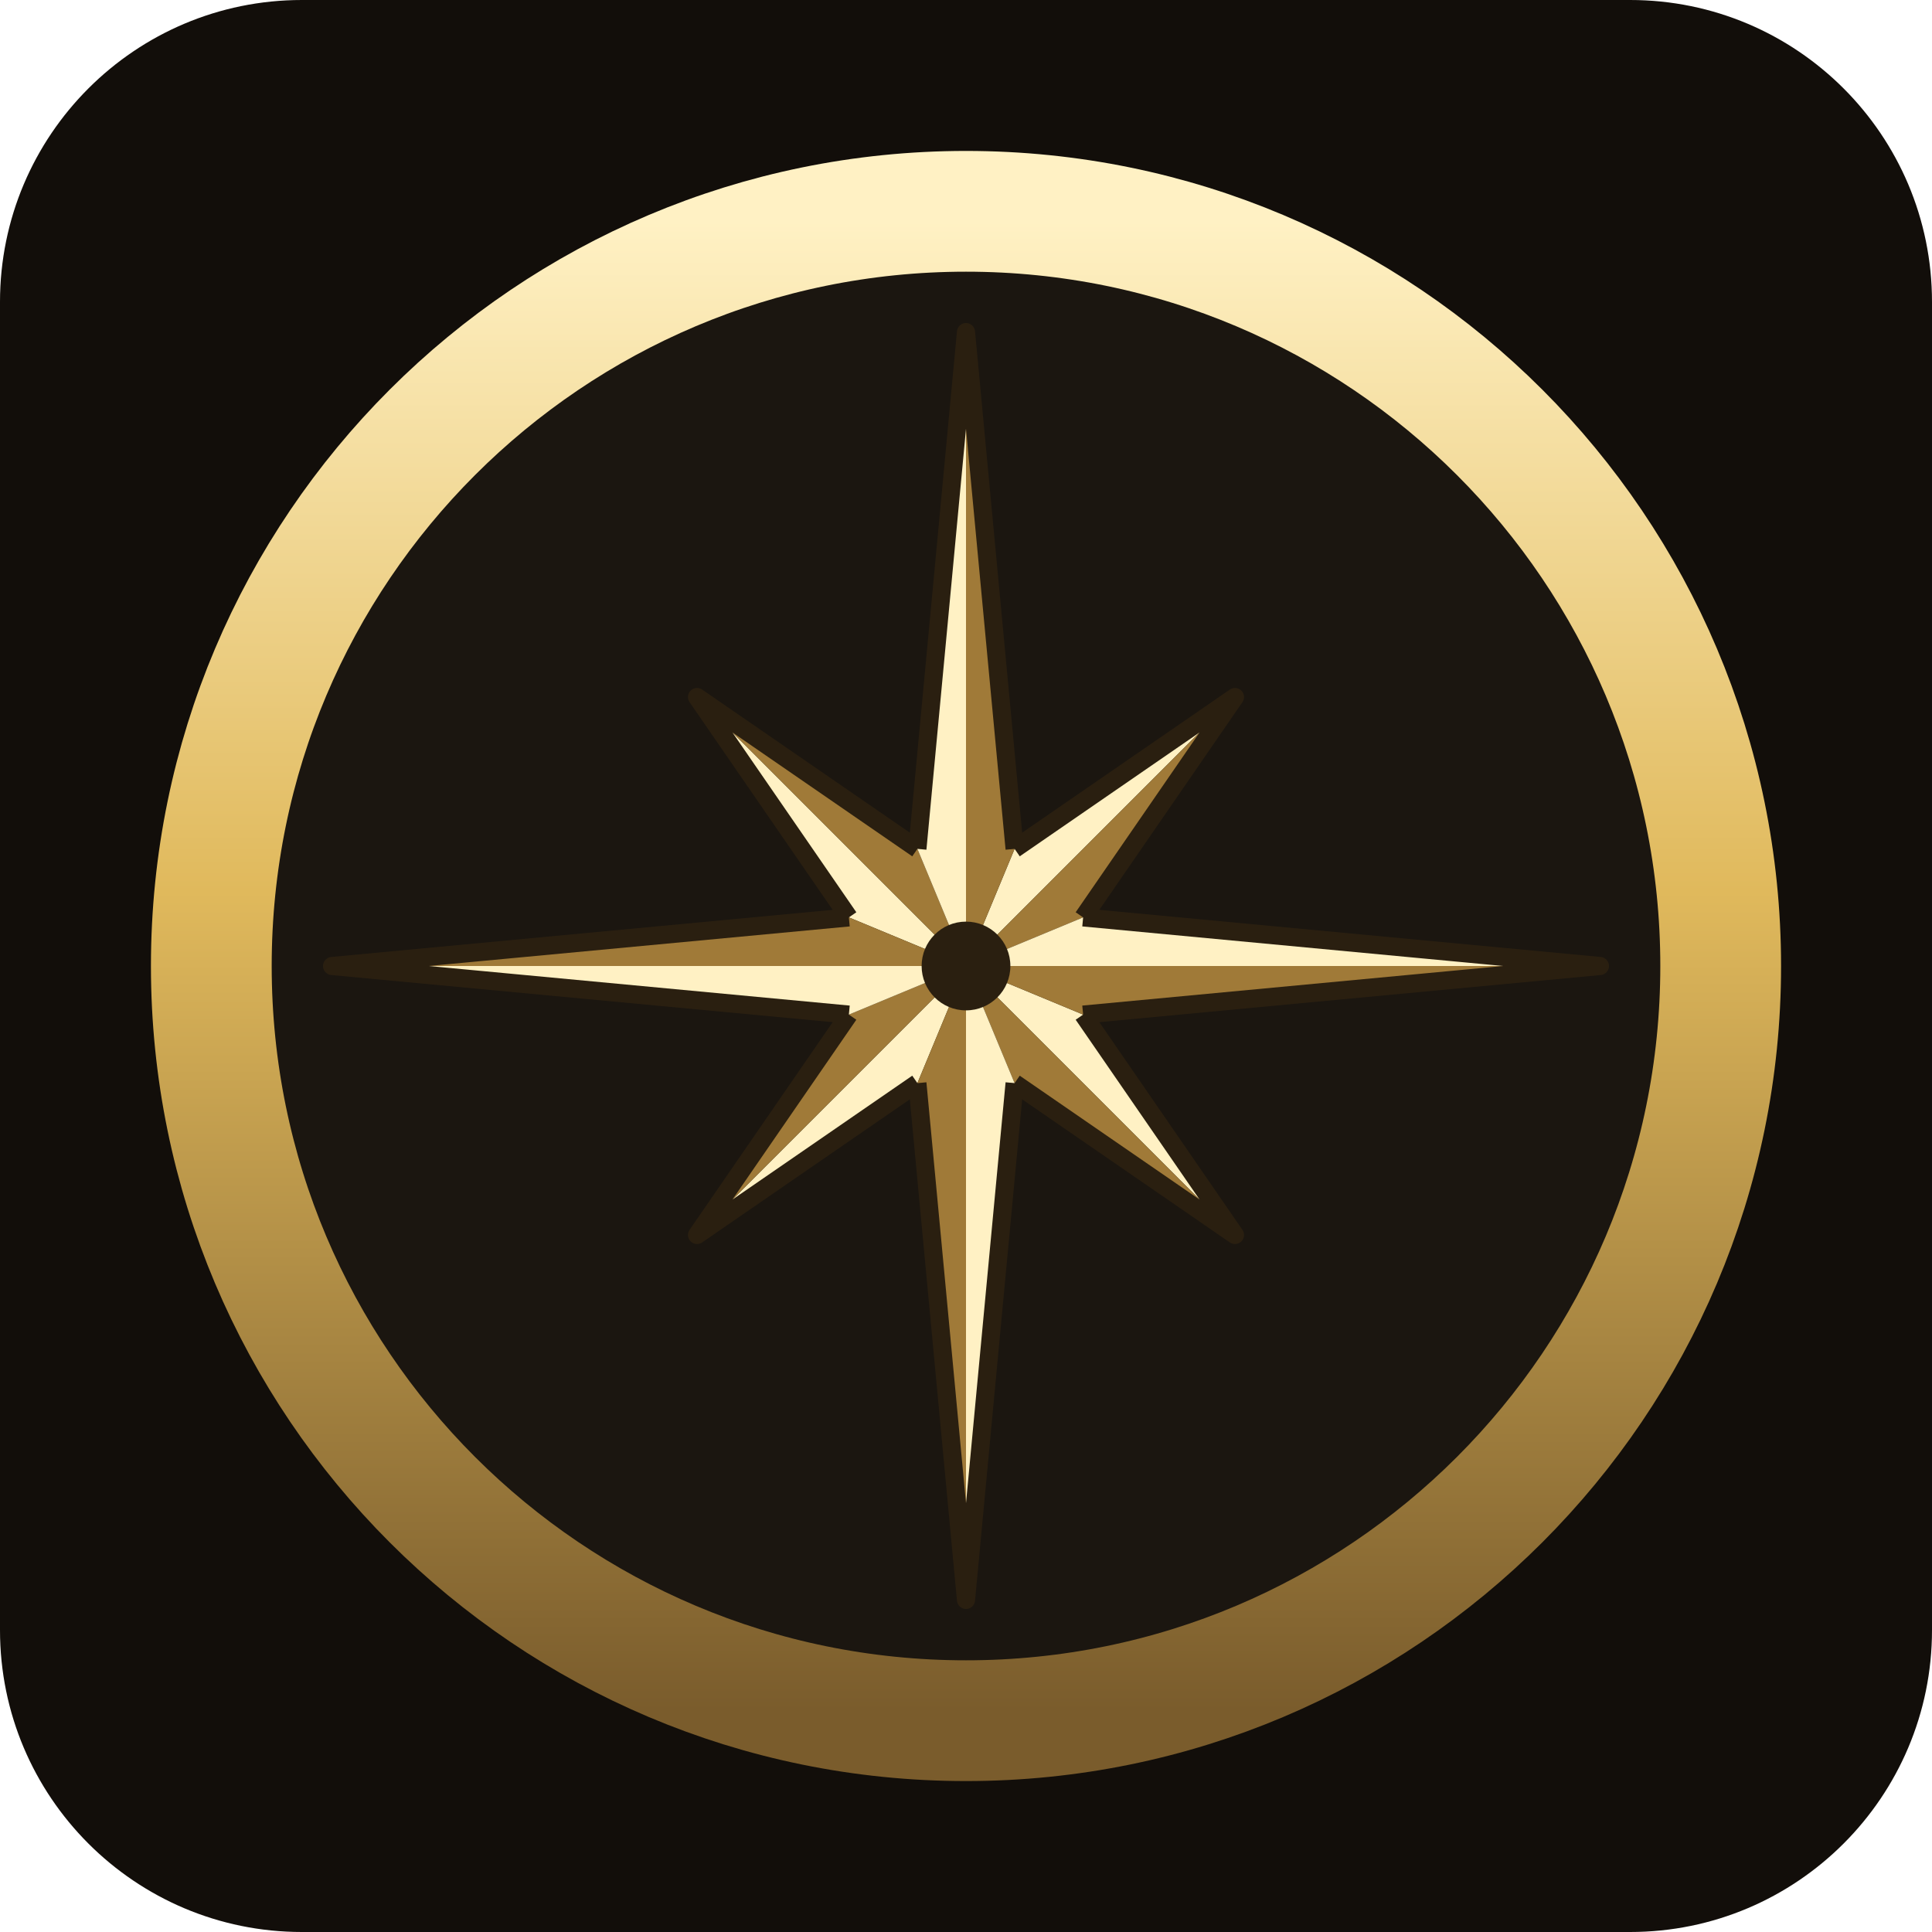
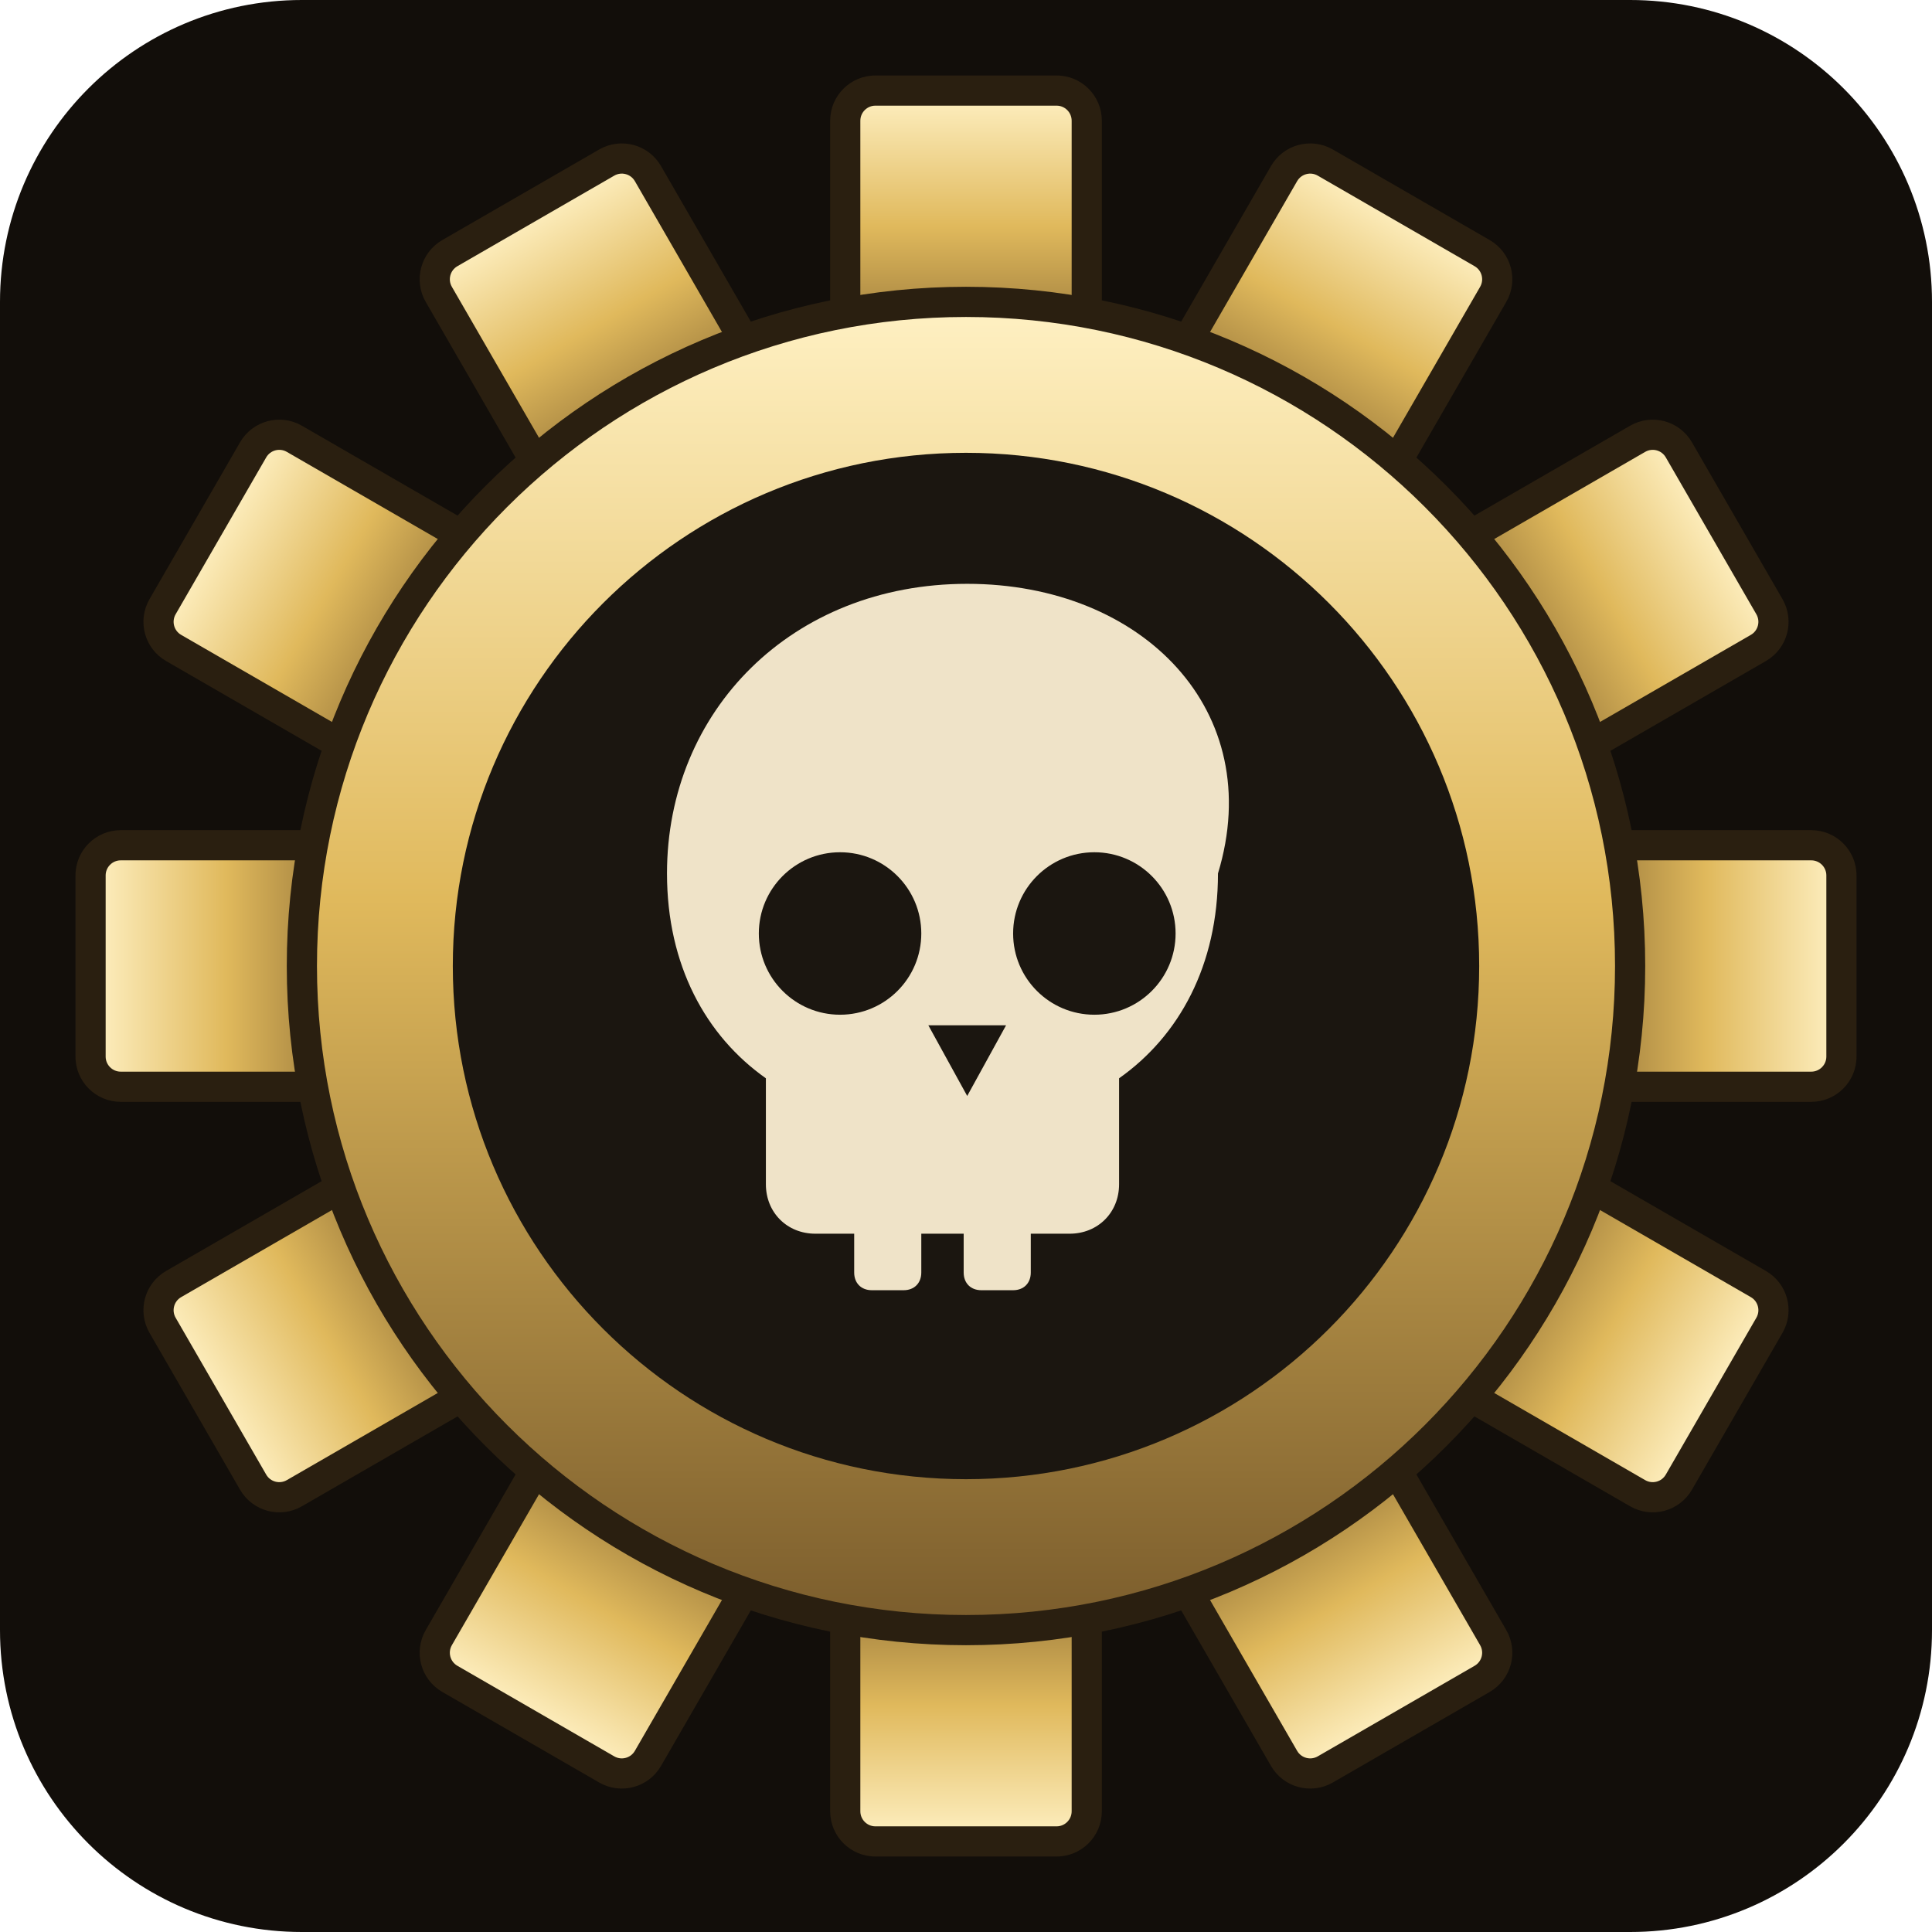
<svg xmlns="http://www.w3.org/2000/svg" viewBox="0 0 64 64">
  <defs>
    <linearGradient id="g" x1="0" y1="0" x2="0" y2="1">
      <stop offset="0" stop-color="#fff1c4" />
      <stop offset=".45" stop-color="#e0b95c" />
      <stop offset="1" stop-color="#7a5c2c" />
    </linearGradient>
  </defs>
  <rect width="64" height="64" rx="10" fill="#120e0a" />
-   <circle cx="32" cy="32" r="25" fill="#1b1610" stroke="url(#g)" stroke-width="4" />
-   <g>
-     <path d="M32 32 L23.09 23.09 L28.12 30.39Z" fill="#fff1c4" />
-     <path d="M32 32 L23.09 23.09 L30.39 28.12Z" fill="#a07a38" />
-     <path d="M28.12 30.39 L23.09 23.09 L30.39 28.12" fill="none" stroke="#2a1f10" stroke-width="0.6" stroke-linejoin="round" />
-     <path d="M32 32 L23.09 40.91 L30.39 35.88Z" fill="#fff1c4" />
-     <path d="M32 32 L23.09 40.91 L28.12 33.61Z" fill="#a07a38" />
-     <path d="M30.39 35.88 L23.09 40.91 L28.12 33.61" fill="none" stroke="#2a1f10" stroke-width="0.6" stroke-linejoin="round" />
-     <path d="M32 32 L40.91 40.91 L35.88 33.61Z" fill="#fff1c4" />
-     <path d="M32 32 L40.91 40.91 L33.61 35.88Z" fill="#a07a38" />
-     <path d="M35.88 33.61 L40.91 40.91 L33.61 35.88" fill="none" stroke="#2a1f10" stroke-width="0.6" stroke-linejoin="round" />
-     <path d="M32 32 L40.91 23.09 L33.61 28.12Z" fill="#fff1c4" />
-     <path d="M32 32 L40.91 23.09 L35.88 30.39Z" fill="#a07a38" />
-     <path d="M33.61 28.12 L40.91 23.09 L35.88 30.39" fill="none" stroke="#2a1f10" stroke-width="0.6" stroke-linejoin="round" />
-     <path d="M32 32 L32 11 L30.39 28.12Z" fill="#fff1c4" />
-     <path d="M32 32 L32 11 L33.61 28.12Z" fill="#a07a38" />
-     <path d="M30.39 28.12 L32 11 L33.61 28.12" fill="none" stroke="#2a1f10" stroke-width="0.6" stroke-linejoin="round" />
-     <path d="M32 32 L53 32 L35.88 30.39Z" fill="#fff1c4" />
-     <path d="M32 32 L53 32 L35.88 33.61Z" fill="#a07a38" />
-     <path d="M35.88 30.39 L53 32 L35.88 33.61" fill="none" stroke="#2a1f10" stroke-width="0.6" stroke-linejoin="round" />
-     <path d="M32 32 L32 53 L33.61 35.88Z" fill="#fff1c4" />
-     <path d="M32 32 L32 53 L30.39 35.88Z" fill="#a07a38" />
-     <path d="M33.61 35.88 L32 53 L30.39 35.88" fill="none" stroke="#2a1f10" stroke-width="0.6" stroke-linejoin="round" />
-     <path d="M32 32 L11 32 L28.12 33.61Z" fill="#fff1c4" />
-     <path d="M32 32 L11 32 L28.12 30.39Z" fill="#a07a38" />
-     <path d="M28.12 33.61 L11 32 L28.12 30.39" fill="none" stroke="#2a1f10" stroke-width="0.6" stroke-linejoin="round" />
-     <circle cx="32" cy="32" r="1.47" fill="#2a1f10" />
+   <g transform="translate(32 32)" fill="url(#g)" stroke="#2a1f10" stroke-width="1">
+     <g id="t">
+       <rect x="-4" y="-29" width="8" height="10" rx="1" />
+     </g>
+     <use href="#t" transform="rotate(30)" />
+     <use href="#t" transform="rotate(60)" />
+     <use href="#t" transform="rotate(90)" />
+     <use href="#t" transform="rotate(120)" />
+     <use href="#t" transform="rotate(150)" />
+     <use href="#t" transform="rotate(180)" />
+     <use href="#t" transform="rotate(210)" />
+     <use href="#t" transform="rotate(240)" />
+     <use href="#t" transform="rotate(270)" />
+     <use href="#t" transform="rotate(300)" />
+     <use href="#t" transform="rotate(330)" />
+     <circle r="22" />
  </g>
+   <circle cx="32" cy="32" r="17" fill="#1b1610" />
+   <path transform="translate(18 17) scale(1.17)" fill="#efe3c8" d="M12 2C7.03 2 3.5 5.6 3.5 10.2c0 2.6 1.1 4.6 2.8 5.8V19c0 .8.6 1.4 1.4 1.4h1.1v1.1c0 .3.2.5.5.5h.9c.3 0 .5-.2.5-.5v-1.1h1.2v1.1c0 .3.2.5.5.5h.9c.3 0 .5-.2.5-.5v-1.1h1.1c.8 0 1.4-.6 1.4-1.4v-3c1.7-1.2 2.8-3.2 2.8-5.8C20.5 5.6 16.97 2 12 2Zm-3.6 12.2a2.3 2.3 0 1 1 0-4.6 2.3 2.3 0 0 1 0 4.6Zm3.6 2.3-1.1-2h2.2l-1.1 2Zm3.6-2.3a2.3 2.3 0 1 1 0-4.6 2.3 2.3 0 0 1 0 4.6Z" />
</svg>
